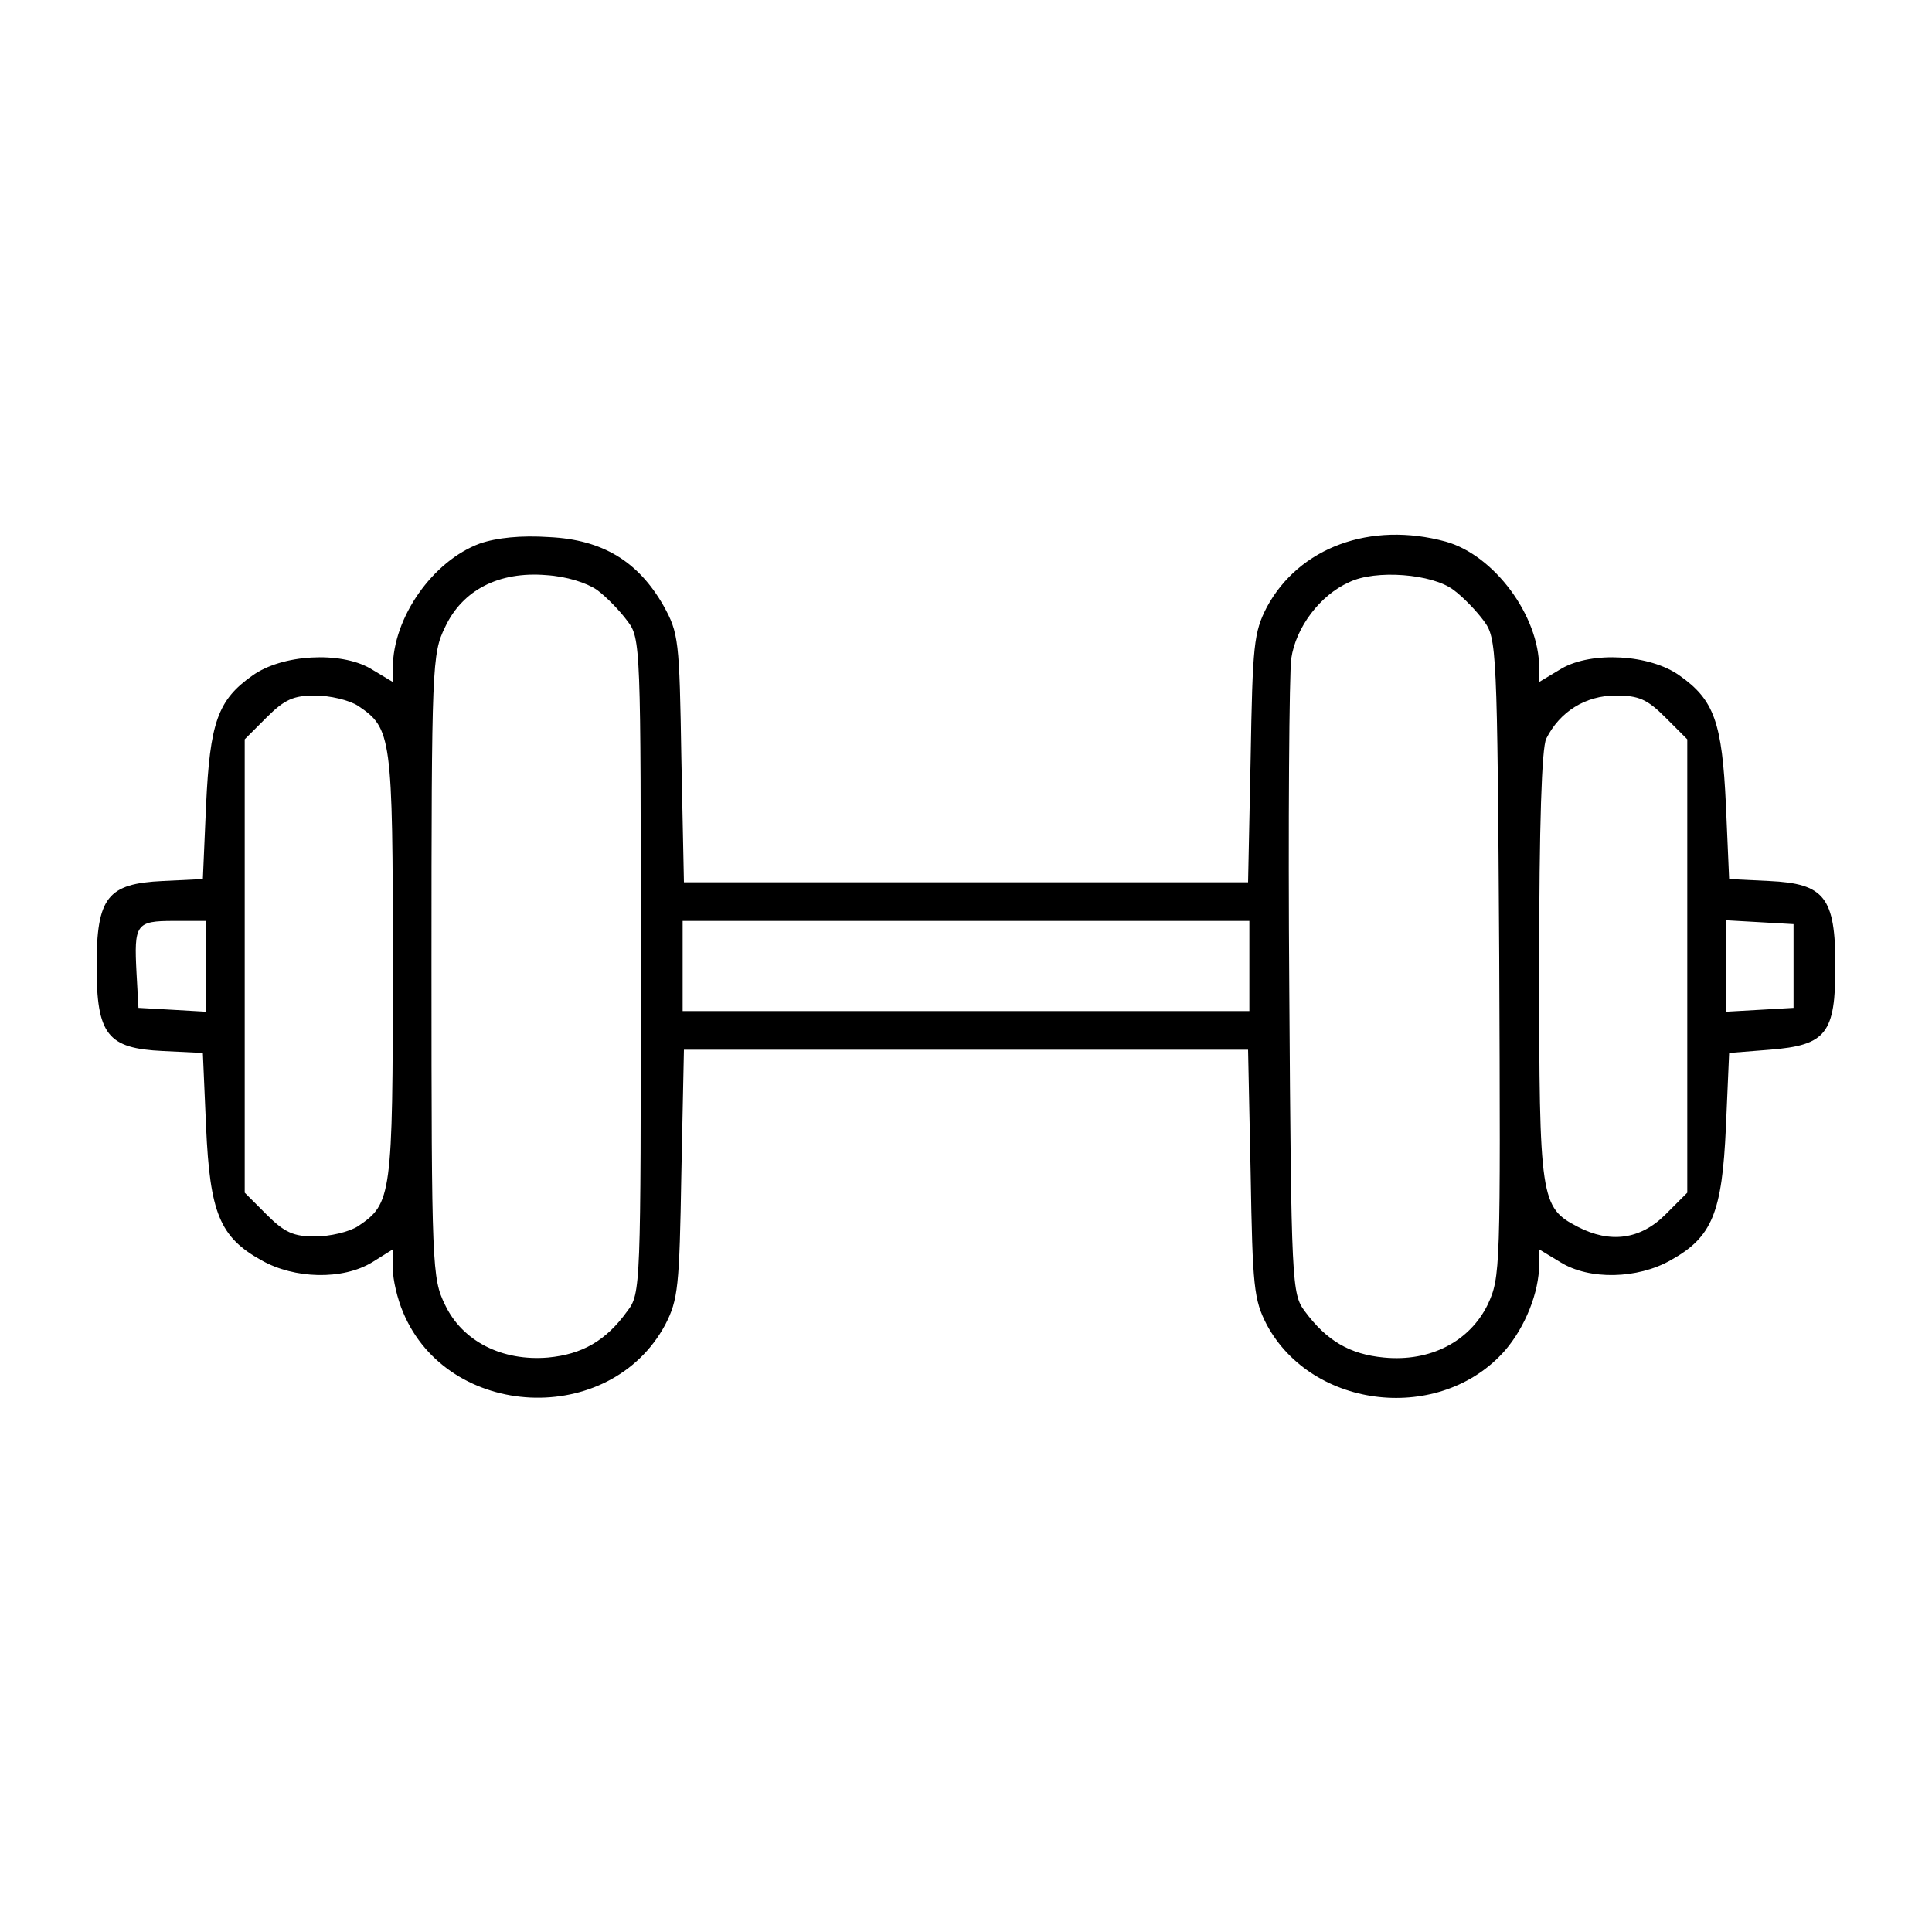
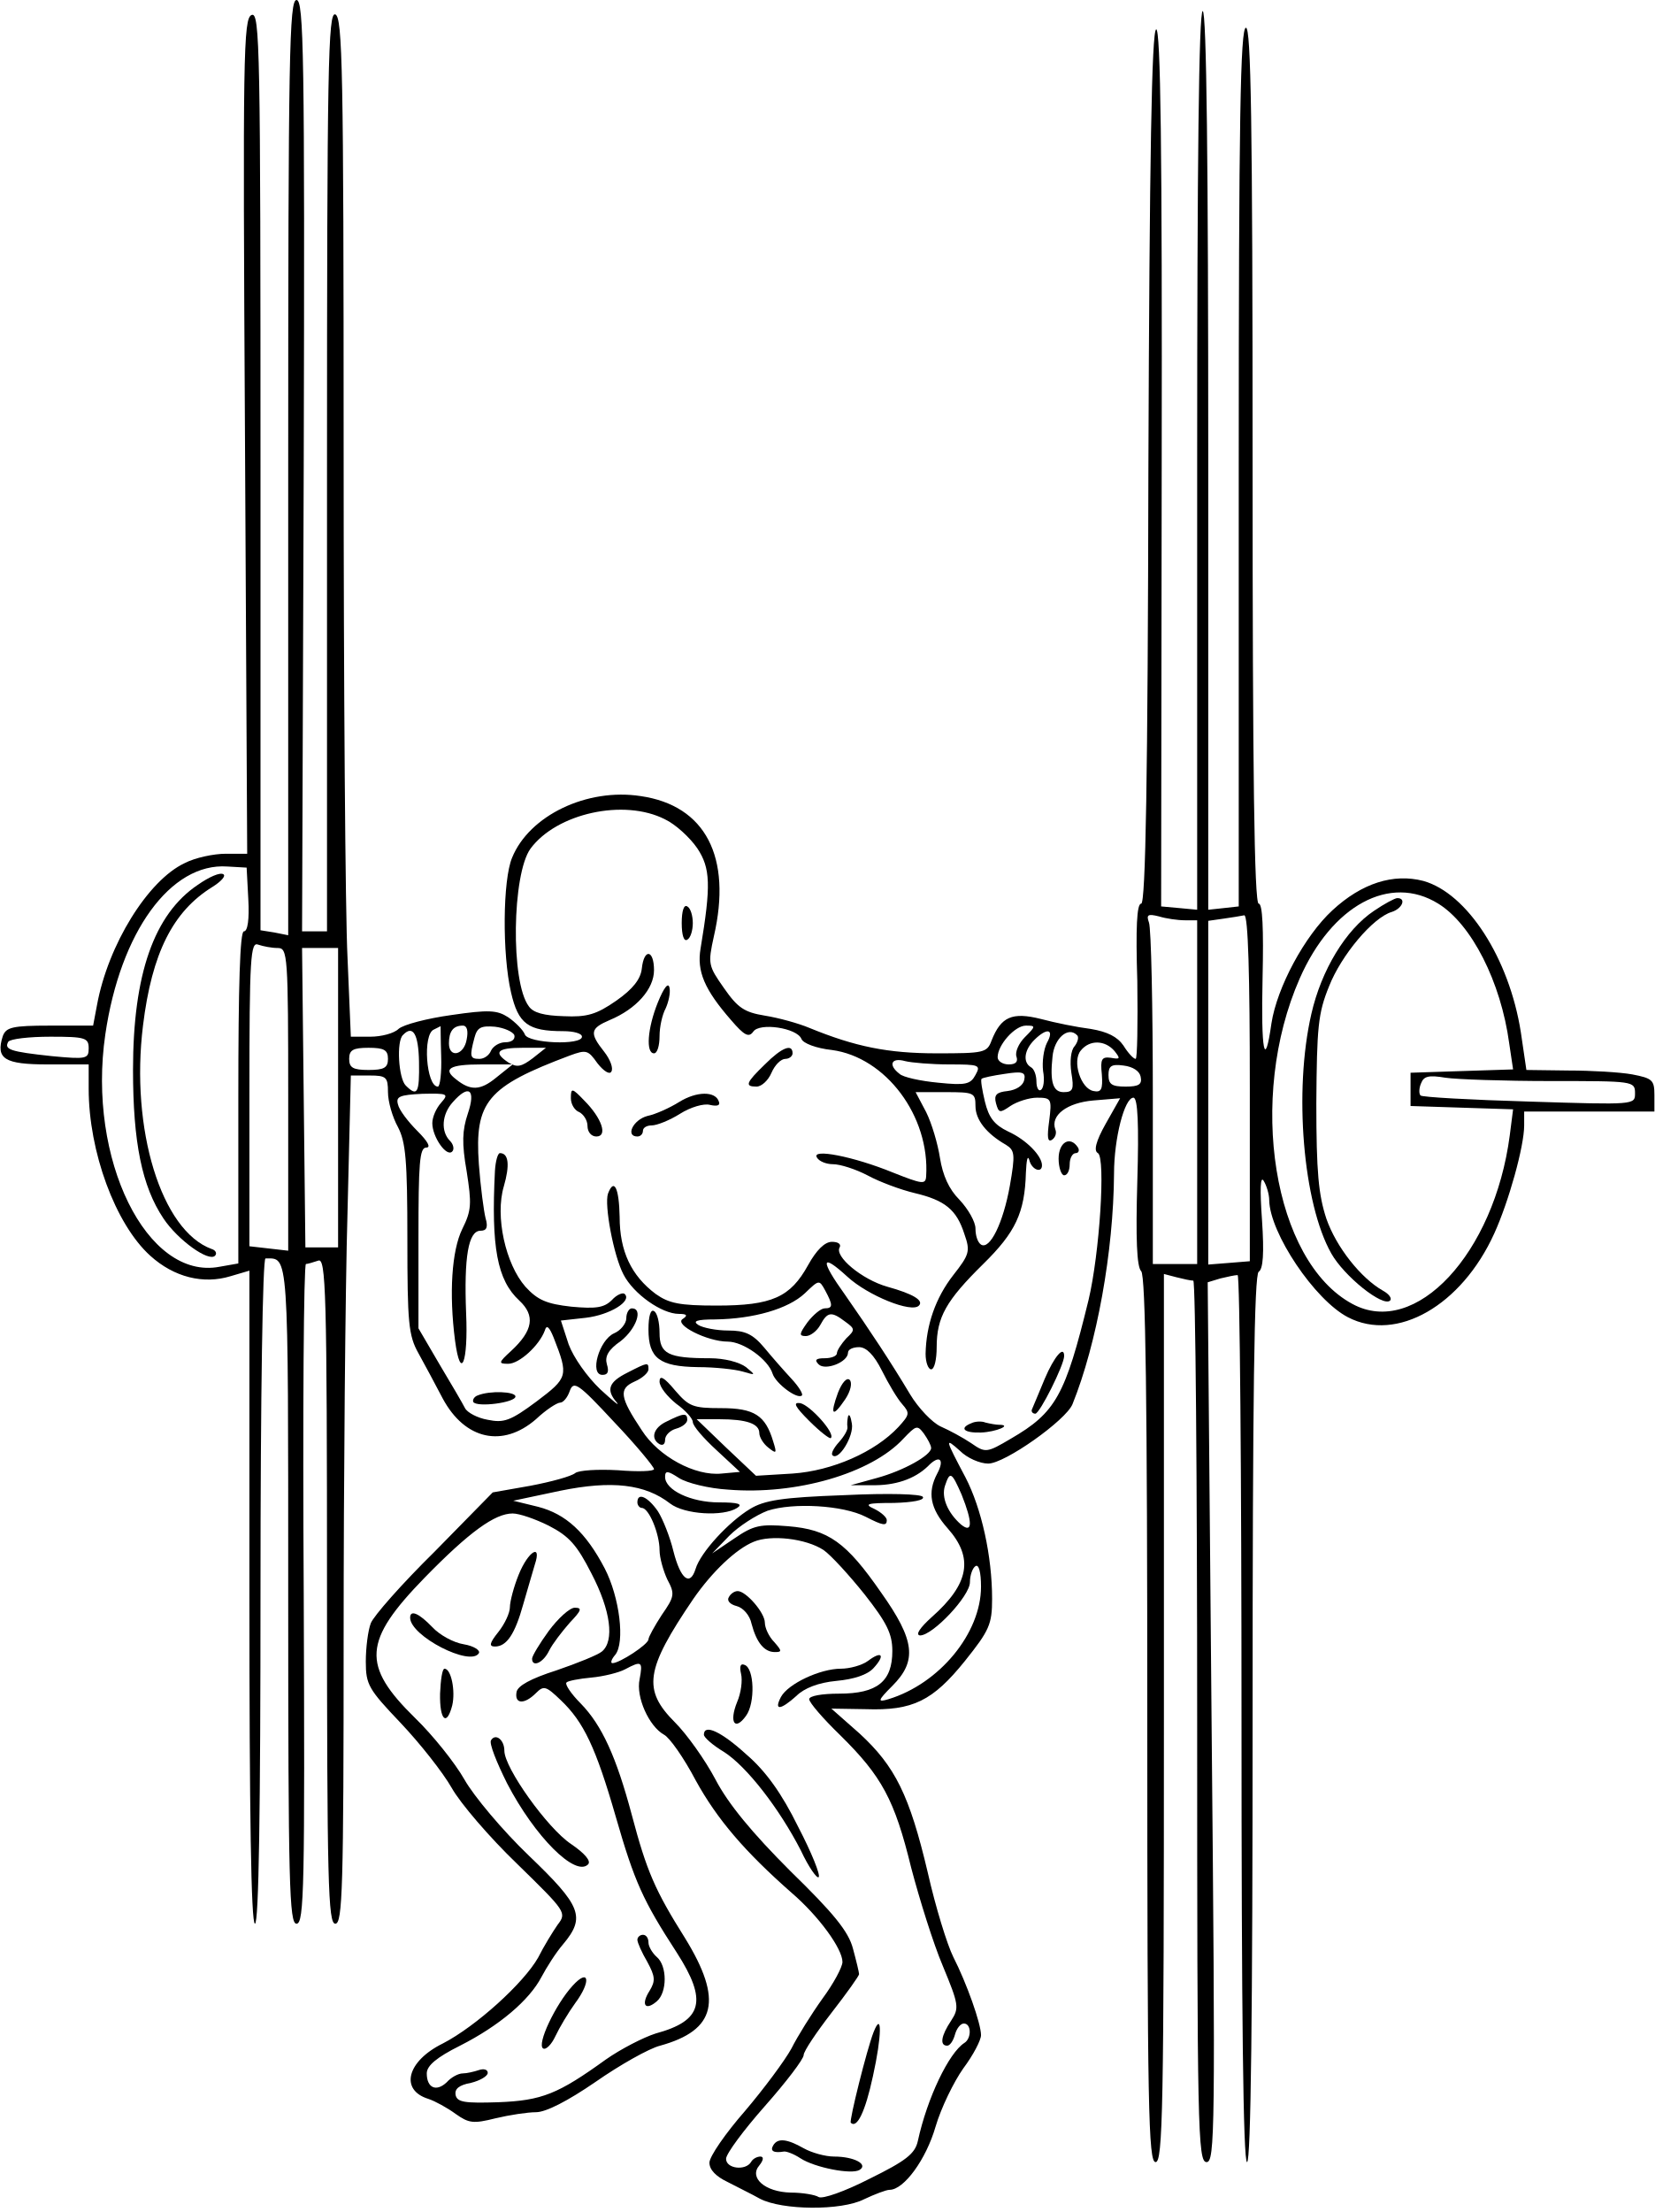
- <svg xmlns="http://www.w3.org/2000/svg" version="1.0" width="300pt" height="300pt" viewBox="0 0 300 300" preserveAspectRatio="xMidYMid meet">
-   <g transform="translate(0,300) scale(0.1,-0.1)" fill="#000000" stroke="none">
-     <path d="M745 2156 c-73 -27 -135 -115 -135 -193 l0 -22 -35 21 c-47 27 -137 22 -183 -11 -54 -38 -66 -73 -72 -201 l-5 -115 -62 -3 c-86 -4 -103 -25 -103 -132 0 -107 17 -128 103 -132 l62 -3 5 -115 c6 -133 21 -171 86 -207 51 -29 126 -31 172 -3 l32 20 0 -30 c0 -17 7 -47 16 -68 70 -167 321 -179 407 -19 20 39 22 58 25 235 l4 192 438 0 438 0 4 -192 c3 -177 5 -196 25 -235 71 -132 270 -154 370 -40 31 36 53 90 53 134 l0 23 33 -20 c45 -28 120 -26 171 3 65 36 80 74 86 207 l5 115 63 5 c88 7 102 25 102 130 0 107 -17 128 -103 132 l-62 3 -5 115 c-6 128 -18 163 -72 201 -46 33 -136 38 -183 11 l-35 -21 0 22 c0 81 -70 175 -145 196 -117 32 -228 -9 -278 -102 -20 -39 -22 -58 -25 -234 l-4 -193 -438 0 -438 0 -4 193 c-3 183 -4 194 -28 237 -39 68 -94 102 -177 106 -44 3 -82 -1 -108 -10z m182 -72 c15 -11 36 -33 47 -48 21 -27 21 -38 21 -536 0 -498 0 -509 -21 -536 -33 -46 -70 -67 -123 -72 -71 -6 -133 25 -160 82 -20 41 -21 58 -21 526 0 467 1 485 21 526 27 58 84 87 157 81 32 -2 63 -12 79 -23z m1330 0 c15 -11 36 -33 47 -48 20 -27 21 -40 24 -523 2 -485 2 -496 -18 -539 -28 -57 -89 -89 -161 -82 -53 5 -89 26 -123 72 -20 27 -21 41 -24 499 -2 260 0 491 3 514 7 49 45 99 90 119 41 20 129 13 162 -12z m-1701 -180 c52 -35 54 -46 54 -404 0 -358 -2 -369 -54 -404 -14 -9 -44 -16 -67 -16 -33 0 -47 6 -75 34 l-34 34 0 352 0 352 34 34 c28 28 42 34 75 34 23 0 53 -7 67 -16z m2030 -18 l34 -34 0 -352 0 -352 -34 -34 c-39 -39 -86 -45 -136 -19 -58 30 -60 42 -60 405 0 220 4 339 11 353 21 42 61 67 108 67 36 0 49 -6 77 -34z m-2266 -387 l0 -70 -52 3 -53 3 -3 54 c-4 76 -1 81 58 81 l50 0 0 -71z m1620 1 l0 -70 -440 0 -440 0 0 70 0 70 440 0 440 0 0 -70z m845 0 l0 -65 -52 -3 -53 -3 0 71 0 71 53 -3 52 -3 0 -65z" />
+ <svg xmlns="http://www.w3.org/2000/svg" version="1.0" width="300pt" height="399pt" viewBox="0 0 300 399" preserveAspectRatio="xMidYMid meet">
+   <g transform="translate(0,399) scale(0.1,-0.1)" fill="#000000" stroke="none">
+     <path d="M520 3146 l0 -843 -25 5 -25 4 0 829 c0 761 -1 828 -16 822 -15 -6 -16 -71 -12 -760 l4 -753 -39 0 c-21 0 -55 -7 -74 -17 -66 -31 -138 -147 -158 -256 l-7 -37 -78 0 c-68 0 -79 -3 -85 -19 -13 -41 3 -51 81 -51 l74 0 0 -44 c0 -113 48 -244 111 -301 43 -39 96 -52 145 -37 l34 10 0 -589 c0 -386 3 -589 10 -589 7 0 10 207 10 600 0 358 4 600 9 600 42 0 41 21 41 -606 0 -524 2 -594 15 -594 14 0 15 69 13 595 -2 327 0 595 4 595 3 0 13 3 22 6 14 6 16 -51 16 -595 0 -528 2 -601 15 -601 13 0 15 64 15 518 0 284 3 628 7 765 l6 247 34 0 c30 0 33 -3 33 -30 0 -17 8 -45 18 -63 14 -27 17 -59 17 -202 0 -151 2 -174 20 -206 11 -20 31 -57 44 -82 40 -74 108 -89 168 -37 18 17 38 30 44 30 5 0 13 9 17 21 7 19 15 14 80 -56 40 -42 72 -81 72 -85 0 -4 -29 -5 -65 -2 -37 2 -70 0 -77 -5 -7 -6 -44 -16 -81 -23 l-68 -12 -105 -107 c-59 -58 -110 -116 -115 -129 -5 -13 -9 -44 -9 -69 0 -42 5 -50 63 -111 35 -37 76 -89 92 -117 15 -27 68 -89 118 -137 88 -86 90 -88 73 -110 -9 -13 -25 -39 -35 -59 -26 -46 -112 -124 -172 -155 -65 -32 -78 -84 -26 -100 12 -4 34 -16 49 -27 24 -17 32 -18 72 -8 25 6 58 11 73 11 18 0 57 20 108 55 43 30 96 60 116 65 101 28 114 82 45 194 -54 86 -69 120 -96 222 -28 105 -54 162 -92 201 -18 18 -29 35 -26 38 2 3 23 7 45 9 22 2 50 9 61 15 30 16 32 14 26 -18 -7 -32 17 -85 44 -100 10 -5 36 -42 57 -82 39 -71 89 -129 173 -203 49 -42 92 -101 92 -125 0 -9 -16 -39 -36 -66 -20 -28 -45 -68 -56 -90 -12 -22 -50 -73 -84 -113 -35 -40 -64 -82 -64 -93 0 -13 12 -25 33 -35 17 -9 44 -22 58 -30 40 -21 147 -22 188 -1 19 9 40 17 46 17 26 0 66 55 83 114 10 34 33 81 50 105 18 24 32 51 32 60 0 21 -26 94 -50 141 -11 22 -32 90 -46 152 -33 140 -59 192 -123 251 l-51 45 62 -1 c85 -3 121 15 179 87 44 55 49 66 49 112 0 77 -19 163 -48 219 -37 70 -38 73 -10 48 13 -13 36 -23 51 -23 30 0 140 78 152 107 44 109 74 275 75 416 0 64 19 137 35 137 8 0 10 -49 7 -151 -3 -103 -1 -154 7 -162 8 -8 11 -231 11 -809 0 -703 2 -798 15 -798 13 0 15 96 15 801 l0 801 23 -6 c12 -3 25 -6 30 -6 4 0 7 -358 7 -795 0 -734 1 -795 17 -795 15 0 16 58 9 794 l-7 793 23 7 c13 3 26 6 31 6 4 0 7 -360 7 -800 0 -527 3 -800 10 -800 7 0 10 273 10 799 0 587 3 802 11 807 8 5 10 33 6 93 -4 56 -3 81 3 71 5 -8 10 -24 10 -35 1 -59 82 -180 142 -211 88 -46 205 21 264 151 26 57 54 157 54 195 l0 25 117 0 118 0 0 30 c0 27 -4 30 -40 37 -22 4 -74 7 -115 7 l-76 1 -10 68 c-21 134 -97 251 -176 273 -54 14 -111 -4 -164 -53 -50 -46 -100 -139 -110 -204 -12 -85 -19 -52 -16 82 2 89 0 134 -7 134 -8 0 -11 243 -11 790 0 625 -3 790 -12 790 -10 0 -13 -165 -13 -792 l0 -793 -27 -3 -28 -3 0 810 c0 534 -3 811 -10 811 -7 0 -10 -277 -10 -811 l0 -810 -32 3 -33 3 1 793 c1 570 -2 792 -10 789 -8 -3 -12 -231 -14 -790 -1 -560 -5 -787 -13 -787 -8 0 -10 -44 -7 -140 1 -77 0 -140 -3 -140 -4 0 -14 11 -22 24 -11 16 -29 25 -59 30 -24 3 -64 11 -90 18 -52 13 -72 4 -89 -39 -8 -22 -14 -23 -99 -23 -88 0 -147 12 -230 46 -19 8 -55 18 -80 22 -37 6 -49 14 -74 50 -28 40 -29 43 -18 93 33 143 -15 236 -132 253 -97 15 -201 -35 -232 -111 -17 -40 -18 -174 -2 -243 13 -57 31 -70 94 -70 19 0 34 -4 34 -10 0 -16 -97 -12 -103 4 -3 8 -17 22 -30 31 -20 13 -35 14 -103 4 -43 -6 -86 -17 -95 -25 -8 -8 -31 -14 -51 -14 l-35 0 -6 143 c-4 78 -7 491 -7 918 0 681 -2 778 -15 783 -13 5 -15 -91 -15 -824 l0 -830 -22 0 -23 0 3 840 c2 744 0 840 -13 840 -13 0 -15 -98 -15 -844z m680 -634 c19 -9 45 -33 58 -52 24 -36 25 -67 6 -181 -7 -41 7 -74 55 -129 24 -28 32 -32 40 -21 11 17 79 7 87 -13 3 -8 27 -17 55 -20 97 -13 177 -119 170 -228 -1 -15 -7 -14 -60 7 -71 29 -148 44 -137 27 4 -7 17 -12 29 -12 13 0 41 -9 62 -20 22 -12 60 -26 85 -32 55 -13 76 -30 90 -74 11 -31 9 -37 -20 -74 -32 -41 -49 -90 -50 -142 0 -16 5 -28 10 -28 6 0 10 18 10 40 0 54 17 84 84 150 58 57 75 92 77 165 1 22 3 32 6 23 4 -18 23 -25 23 -10 0 17 -28 46 -61 61 -25 12 -35 25 -42 54 -5 21 -8 39 -6 41 2 2 21 6 42 9 32 5 38 3 35 -11 -2 -10 -14 -18 -30 -20 -20 -2 -25 -7 -21 -22 5 -18 7 -18 26 -5 12 8 34 15 48 15 26 0 27 -2 22 -42 -4 -29 -3 -39 5 -34 6 4 9 12 6 19 -9 25 21 48 69 52 l48 4 -26 -46 c-18 -32 -22 -49 -14 -53 14 -9 3 -181 -17 -265 -42 -172 -59 -203 -140 -250 -44 -26 -46 -26 -72 -8 -15 10 -39 23 -55 30 -15 7 -40 33 -55 58 -34 57 -73 116 -117 179 -46 64 -44 77 4 33 37 -34 116 -66 129 -52 9 9 -10 21 -57 34 -46 13 -96 55 -86 71 3 6 -3 10 -14 10 -13 0 -28 -15 -43 -42 -32 -58 -65 -73 -165 -73 -67 0 -86 4 -110 21 -44 33 -65 77 -65 139 -1 52 -10 71 -21 42 -7 -20 10 -112 28 -146 18 -35 69 -71 100 -71 15 0 16 -3 7 -9 -17 -10 44 -41 81 -41 28 0 73 -32 81 -58 6 -18 45 -47 53 -39 2 3 -6 16 -19 30 -13 14 -35 39 -49 56 -21 25 -35 31 -65 31 -22 0 -46 5 -54 10 -11 7 -3 10 30 10 70 1 132 19 162 47 26 25 26 25 37 5 14 -26 14 -32 -1 -32 -7 0 -21 -12 -31 -25 -15 -21 -16 -25 -3 -25 8 0 20 9 26 20 13 24 20 25 45 6 18 -13 18 -15 2 -30 -9 -10 -17 -22 -17 -27 0 -5 -10 -9 -22 -9 -16 0 -19 -3 -11 -11 12 -12 53 4 53 21 0 6 9 10 20 10 13 0 27 -14 41 -42 12 -24 28 -51 37 -61 14 -16 13 -19 -7 -41 -42 -45 -119 -79 -191 -84 l-66 -4 -54 51 -53 51 41 0 c49 0 72 -8 72 -25 0 -7 7 -19 16 -26 15 -12 16 -11 9 11 -14 47 -34 60 -94 60 -51 0 -58 3 -83 32 -20 24 -28 28 -28 16 0 -10 14 -27 30 -40 17 -12 30 -27 30 -33 0 -7 19 -29 43 -51 l42 -39 -33 -3 c-48 -5 -114 31 -144 78 -40 60 -42 75 -13 88 14 6 25 16 25 22 0 13 -1 13 -38 -6 -34 -17 -39 -31 -19 -54 6 -8 -7 3 -30 24 -24 23 -48 57 -57 81 l-14 43 45 5 c43 5 84 30 70 43 -3 3 -14 -1 -23 -11 -14 -14 -29 -16 -73 -12 -45 5 -61 12 -83 36 -36 41 -55 127 -39 181 11 38 9 60 -7 60 -4 0 -8 -15 -9 -32 -7 -138 4 -197 44 -234 29 -27 25 -54 -15 -91 -23 -21 -23 -23 -5 -23 20 0 56 33 66 60 3 11 8 7 16 -13 27 -69 26 -72 -31 -115 -47 -35 -59 -39 -88 -33 -18 3 -37 13 -41 21 -4 8 -25 44 -46 79 l-38 65 0 163 c0 135 2 163 14 163 9 0 3 11 -16 30 -17 17 -33 38 -35 48 -4 14 3 17 44 19 46 1 48 0 34 -16 -9 -10 -16 -26 -16 -37 0 -25 26 -62 36 -51 4 4 2 13 -4 19 -17 17 -15 48 5 70 29 33 42 23 27 -21 -10 -30 -11 -53 -2 -104 9 -58 9 -70 -8 -104 -19 -39 -24 -116 -13 -201 10 -75 24 -40 20 49 -4 102 4 149 26 149 11 0 14 6 9 23 -3 12 -9 56 -12 97 -8 113 15 140 164 196 30 11 33 10 50 -14 11 -14 22 -21 25 -15 4 6 -2 22 -13 36 -27 34 -25 42 10 57 48 20 80 56 80 90 0 37 -18 40 -22 3 -2 -19 -16 -37 -46 -58 -36 -25 -53 -30 -95 -28 -35 1 -55 6 -63 18 -33 44 -30 238 3 284 47 64 169 91 243 53z m-752 -144 c2 -36 -1 -58 -8 -58 -7 0 -10 -97 -10 -300 l0 -299 -34 -6 c-131 -25 -239 194 -206 419 27 185 118 310 220 303 l35 -2 3 -57z m2147 -8 c60 -37 113 -141 128 -252 l7 -47 -93 -3 -92 -3 0 -30 0 -30 92 -3 93 -3 -6 -47 c-28 -213 -170 -366 -284 -304 -143 77 -190 371 -95 587 58 132 163 189 250 135z m-457 -30 l22 0 0 -310 0 -310 -40 0 -40 0 0 299 c0 165 -3 307 -7 317 -5 14 -2 16 18 11 13 -4 34 -7 47 -7z m117 -302 l0 -313 -37 -3 -38 -3 0 310 0 310 28 4 c15 2 32 5 37 6 7 0 10 -108 10 -311z m-1754 252 c18 0 19 -11 19 -273 l0 -273 -35 4 -35 4 0 275 c0 247 2 275 16 269 9 -3 24 -6 35 -6z m109 -270 l0 -270 -30 0 -29 0 -3 270 -3 270 33 0 32 0 0 -270z m186 75 c1 -30 -2 -55 -6 -55 -21 0 -28 95 -7 103 6 3 12 6 12 6 0 1 0 -24 1 -54z m46 30 c-5 -29 -32 -34 -32 -7 0 22 8 32 25 32 8 0 10 -10 7 -25z m86 8 c2 -8 -5 -13 -16 -13 -11 0 -22 -7 -26 -15 -3 -8 -12 -15 -21 -15 -17 0 -18 4 -9 38 5 19 12 22 37 20 17 -2 32 -9 35 -15z m921 -4 c-11 -11 -18 -27 -15 -35 3 -9 -1 -14 -14 -14 -11 0 -20 6 -20 13 0 22 31 57 51 57 18 0 18 -1 -2 -21z m-1093 -44 c1 -57 -3 -64 -24 -43 -13 13 -17 80 -5 91 18 19 28 2 29 -48z m1133 34 c-6 -12 -9 -34 -7 -51 3 -16 1 -31 -4 -34 -4 -3 -8 4 -8 15 0 11 -4 23 -10 26 -15 9 -12 31 6 49 23 23 37 20 23 -5z m54 14 c4 -3 2 -12 -4 -20 -7 -7 -9 -28 -6 -48 5 -30 3 -35 -14 -35 -19 0 -25 18 -20 64 3 33 28 55 44 39z m-1783 -24 c0 -19 -4 -20 -67 -14 -75 8 -86 12 -78 26 4 5 37 9 76 9 63 0 69 -2 69 -21z m1851 -5 c11 -14 10 -15 -7 -12 -16 2 -19 -2 -16 -30 2 -27 -1 -33 -15 -30 -23 4 -39 54 -23 73 16 20 44 19 61 -1z m-1311 -14 c0 -16 -7 -20 -35 -20 -28 0 -35 4 -35 20 0 16 7 20 35 20 28 0 35 -4 35 -20z m261 1 c-20 -15 -28 -17 -43 -8 -29 19 -21 27 25 27 l42 0 -24 -19z m752 -11 c54 0 57 -1 47 -19 -9 -17 -18 -19 -67 -14 -32 3 -64 10 -70 16 -21 16 -15 30 10 23 12 -3 48 -6 80 -6z m-818 -24 c-28 -23 -46 -24 -72 -3 -25 19 -12 27 45 27 l57 0 -30 -24z m1163 2 c3 -14 -3 -18 -27 -18 -25 0 -31 4 -31 21 0 16 5 20 27 17 17 -2 29 -10 31 -20z m740 -8 c149 0 152 0 152 -22 0 -21 0 -21 -191 -15 -105 3 -194 8 -196 11 -3 3 -3 13 1 22 5 13 14 15 44 10 20 -3 106 -6 190 -6z m-1038 -45 c0 -25 20 -50 55 -70 16 -10 17 -17 7 -74 -12 -67 -36 -116 -52 -106 -6 4 -10 16 -10 29 0 12 -13 35 -29 52 -19 19 -30 44 -35 75 -4 26 -15 63 -25 83 l-19 36 54 0 c51 0 54 -1 54 -25z m-80 -617 c0 -13 -50 -41 -98 -54 l-47 -13 37 0 c43 -1 78 11 102 34 21 22 31 13 17 -13 -18 -34 -13 -63 19 -99 47 -53 39 -100 -29 -160 -21 -19 -30 -32 -21 -33 23 0 90 71 90 96 0 13 5 26 10 29 6 4 10 -11 10 -37 0 -84 -75 -175 -167 -203 -20 -6 -20 -3 7 24 45 45 41 82 -20 168 -63 91 -95 114 -168 120 -50 4 -62 2 -97 -22 l-40 -27 31 32 c17 17 48 37 69 45 46 15 136 10 177 -11 31 -16 38 -17 38 -6 0 5 -10 14 -22 20 -20 9 -14 11 35 11 34 1 56 5 52 11 -3 5 -60 7 -143 3 -110 -4 -143 -9 -169 -25 -38 -23 -89 -78 -98 -108 -10 -32 -27 -19 -40 32 -6 25 -19 58 -28 72 -18 26 -37 35 -37 16 0 -5 4 -10 8 -10 13 0 32 -47 32 -76 0 -14 7 -38 14 -53 14 -26 13 -31 -10 -64 -13 -20 -24 -40 -24 -44 0 -9 -52 -43 -65 -43 -4 0 -2 7 5 15 18 22 8 104 -19 156 -34 65 -70 98 -120 111 l-45 11 85 18 c93 19 153 12 198 -23 26 -20 96 -24 121 -8 11 7 2 10 -33 10 -50 0 -97 22 -97 46 0 12 5 11 25 -2 14 -9 54 -19 89 -21 122 -10 258 29 316 92 23 24 25 25 37 9 7 -10 13 -21 13 -26z m55 -84 c20 -50 20 -71 -1 -54 -24 21 -36 49 -29 70 9 27 12 25 30 -16z m-745 -56 c37 -19 51 -35 77 -86 35 -67 42 -122 19 -141 -7 -6 -44 -21 -82 -34 -47 -15 -70 -28 -72 -39 -4 -22 14 -23 35 -2 14 14 18 13 45 -13 41 -39 63 -85 99 -210 34 -118 49 -151 110 -245 56 -87 47 -123 -38 -146 -22 -7 -63 -28 -90 -47 -86 -62 -115 -74 -194 -77 -61 -2 -74 0 -77 13 -2 11 6 18 28 22 16 4 30 12 30 18 0 6 -7 8 -16 5 -9 -3 -22 -6 -29 -6 -8 0 -21 -7 -29 -16 -19 -18 -36 -10 -36 16 0 14 18 29 60 50 71 36 125 82 147 124 9 17 26 44 39 59 41 49 33 69 -62 160 -47 45 -99 107 -116 137 -17 30 -57 80 -89 111 -97 95 -94 139 17 253 81 83 127 116 159 116 12 0 41 -10 65 -22z m496 -44 c13 -9 46 -45 74 -80 40 -51 50 -71 50 -102 0 -55 -27 -77 -96 -77 -31 0 -54 -4 -54 -10 0 -6 25 -35 56 -65 75 -74 98 -116 128 -239 15 -57 40 -137 57 -177 29 -70 30 -76 15 -99 -18 -27 -21 -45 -7 -45 5 0 11 9 14 20 3 11 10 20 16 20 14 0 14 -27 1 -35 -28 -18 -67 -99 -84 -177 -5 -23 -22 -36 -87 -68 -45 -23 -85 -37 -92 -33 -6 4 -29 8 -50 8 -47 1 -76 27 -57 49 8 10 8 16 2 16 -6 0 -14 -4 -17 -10 -10 -16 -45 -12 -45 6 0 9 32 52 70 95 39 44 70 85 70 92 0 7 23 41 50 76 28 36 50 67 50 70 0 3 -5 24 -11 46 -8 31 -35 64 -113 140 -69 69 -112 121 -135 165 -19 36 -52 82 -73 103 -59 59 -54 95 33 223 34 49 77 90 109 103 31 13 94 6 126 -15z" />
+     <path d="M1230 2325 c0 -22 4 -34 10 -30 6 3 10 17 10 30 0 13 -4 27 -10 30 -6 4 -10 -8 -10 -30z" />
+     <path d="M1187 2182 c-19 -47 -22 -92 -7 -92 6 0 10 14 10 31 0 17 5 39 11 50 5 11 9 28 7 37 -2 11 -10 1 -21 -26z" />
+     <path d="M1380 2070 c-34 -33 -37 -40 -15 -40 9 0 21 11 27 25 6 14 17 25 25 25 7 0 13 5 13 10 0 18 -19 11 -50 -20z" />
+     <path d="M1030 2009 c0 -11 7 -22 15 -25 8 -4 15 -15 15 -25 0 -11 7 -19 16 -19 21 0 10 33 -22 65 -22 23 -24 23 -24 4z" />
+     <path d="M1225 2002 c-16 -10 -42 -22 -57 -25 -26 -7 -40 -37 -18 -37 6 0 10 5 10 10 0 6 7 10 16 10 9 0 32 9 51 21 19 12 43 19 54 16 13 -3 19 -1 16 6 -6 19 -40 19 -72 -1z" />
+     <path d="M1910 1900 c0 -16 5 -30 10 -30 6 0 10 9 10 20 0 11 5 20 11 20 5 0 7 5 4 10 -14 22 -35 10 -35 -20z" />
+     <path d="M1130 1612 c0 -9 -10 -22 -22 -27 -27 -12 -45 -75 -21 -75 10 0 12 6 8 19 -4 14 2 26 25 42 28 22 41 59 20 59 -5 0 -10 -8 -10 -18z" />
+     <path d="M1170 1592 c0 -52 20 -67 89 -68 31 0 67 -4 81 -8 24 -7 24 -7 6 8 -12 9 -39 16 -65 16 -76 0 -91 8 -91 46 0 18 -4 36 -10 39 -6 4 -10 -9 -10 -33z" />
+     <path d="M1885 1503 c-11 -26 -21 -51 -23 -55 -2 -4 1 -8 6 -8 8 0 52 88 52 104 0 20 -18 -1 -35 -41z" />
+     <path d="M1512 1478 c-15 -41 -10 -46 13 -12 10 15 13 30 8 35 -5 5 -14 -5 -21 -23z" />
+     <path d="M862 1473 c-6 -2 -10 -8 -8 -12 7 -10 76 -1 76 10 0 9 -46 11 -68 2z" />
+     <path d="M1460 1427 c19 -19 37 -33 39 -31 9 8 -37 59 -55 63 -14 2 -10 -6 16 -32z" />
+     <path d="M1203 1426 c-24 -11 -30 -31 -13 -41 6 -3 10 0 10 8 0 8 9 17 20 20 11 3 20 10 20 16 0 13 -7 12 -37 -3z" />
+     <path d="M1530 1435 c-1 -5 -2 -14 -1 -19 1 -5 -6 -17 -15 -27 -10 -11 -15 -21 -12 -24 11 -11 39 35 35 57 -2 13 -5 19 -7 13z" />
+     <path d="M1753 1423 c-23 -9 -14 -18 17 -17 27 1 58 14 32 14 -5 0 -16 2 -24 4 -7 3 -19 2 -25 -1z" />
+     <path d="M357 2394 c-79 -53 -117 -161 -117 -334 0 -130 16 -210 55 -268 26 -39 82 -79 93 -67 4 4 1 10 -6 12 -91 33 -147 216 -124 403 16 131 54 206 125 250 16 10 25 20 20 23 -6 4 -26 -5 -46 -19z" />
+     <path d="M2479 2347 c-51 -34 -95 -107 -113 -186 -32 -139 -15 -342 36 -432 23 -41 93 -97 106 -85 4 4 -2 12 -13 18 -39 22 -84 78 -102 130 -14 43 -18 83 -18 208 1 137 3 162 23 211 22 56 79 124 113 134 19 6 27 25 10 25 -4 0 -23 -10 -42 -23z" />
+     <path d="M936 1150 c-9 -22 -16 -49 -16 -59 0 -10 -9 -30 -21 -45 -16 -20 -17 -26 -6 -26 21 0 36 22 51 76 8 27 17 59 21 72 13 39 -12 24 -29 -18z" />
+     <path d="M990 1048 c-16 -22 -30 -45 -30 -50 0 -16 20 -8 31 15 6 12 23 34 37 50 21 22 23 27 9 27 -9 0 -30 -19 -47 -42z" />
+     <path d="M740 1072 c0 -33 109 -89 124 -64 3 5 -9 13 -27 16 -19 3 -44 17 -57 31 -24 25 -40 32 -40 17z" />
+     <path d="M794 935 c-1 -48 12 -60 22 -21 6 26 -2 66 -14 66 -4 0 -7 -20 -8 -45z" />
+     <path d="M886 851 c-4 -5 10 -40 29 -78 50 -96 123 -169 146 -146 6 6 -6 20 -31 37 -42 28 -120 137 -120 168 0 20 -16 32 -24 19z" />
+     <path d="M1150 491 c0 -5 8 -23 18 -40 14 -26 15 -34 4 -52 -16 -25 -8 -37 13 -19 19 16 19 64 0 80 -8 7 -15 19 -15 26 0 8 -4 14 -10 14 -5 0 -10 -4 -10 -9z" />
+     <path d="M1033 408 c-31 -34 -65 -106 -53 -113 5 -3 15 7 22 22 7 15 23 42 36 60 29 39 25 64 -5 31z" />
+     <path d="M1315 1109 c-4 -6 2 -13 14 -16 12 -3 24 -17 27 -32 9 -34 23 -51 42 -51 13 0 13 2 -1 18 -10 10 -17 26 -17 35 0 18 -34 57 -49 57 -6 0 -13 -5 -16 -11z" />
+     <path d="M1566 994 c-11 -8 -33 -14 -49 -14 -37 0 -95 -27 -108 -51 -13 -25 -1 -24 28 2 14 14 40 24 72 27 32 3 56 11 67 23 22 24 15 32 -10 13z" />
+     <path d="M1337 971 c3 -12 0 -35 -7 -51 -15 -37 -4 -53 16 -25 17 23 15 87 -3 92 -7 3 -9 -3 -6 -16z" />
+     <path d="M1270 861 c0 -5 16 -19 36 -31 41 -26 100 -102 139 -178 14 -30 29 -51 32 -48 4 3 -13 45 -37 91 -29 59 -58 100 -93 130 -46 42 -77 56 -77 36z" />
+     <path d="M1576 324 c-12 -31 -44 -159 -41 -163 11 -11 26 19 40 84 16 72 17 120 1 79z" />
+     <path d="M1395 120 c-6 -10 1 -14 19 -11 4 1 18 -4 30 -12 26 -17 93 -30 107 -21 16 10 -10 24 -46 24 -16 0 -41 7 -55 15 -30 17 -47 19 -55 5z" />
  </g>
</svg>
